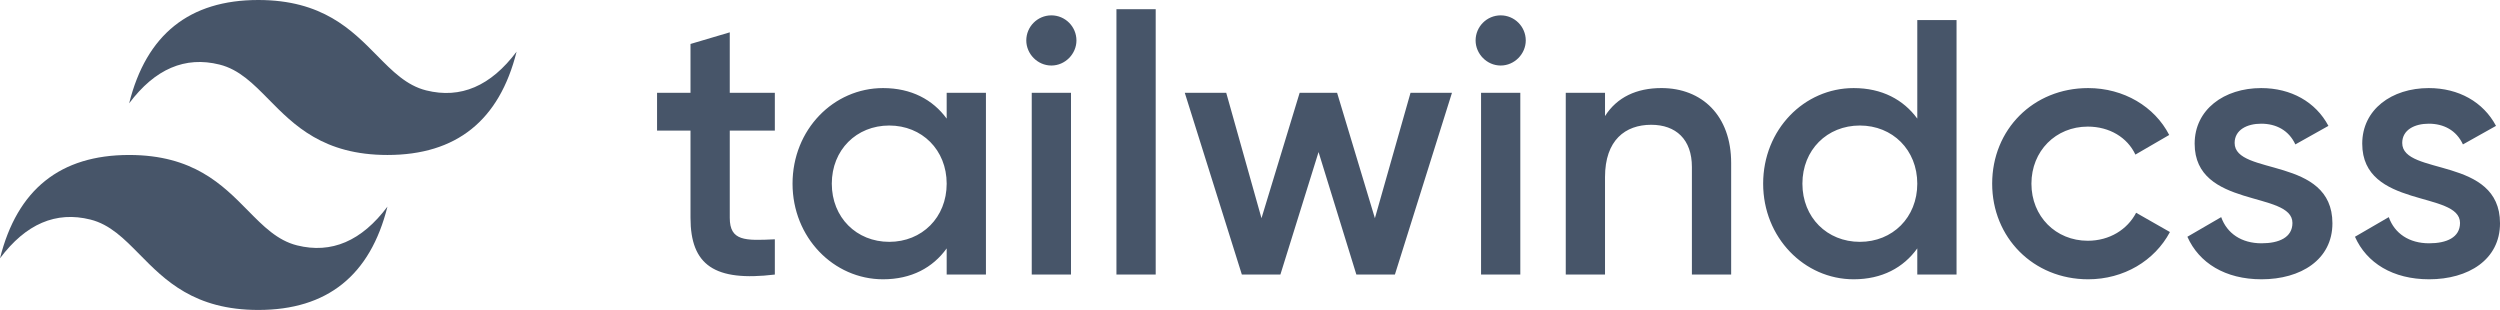
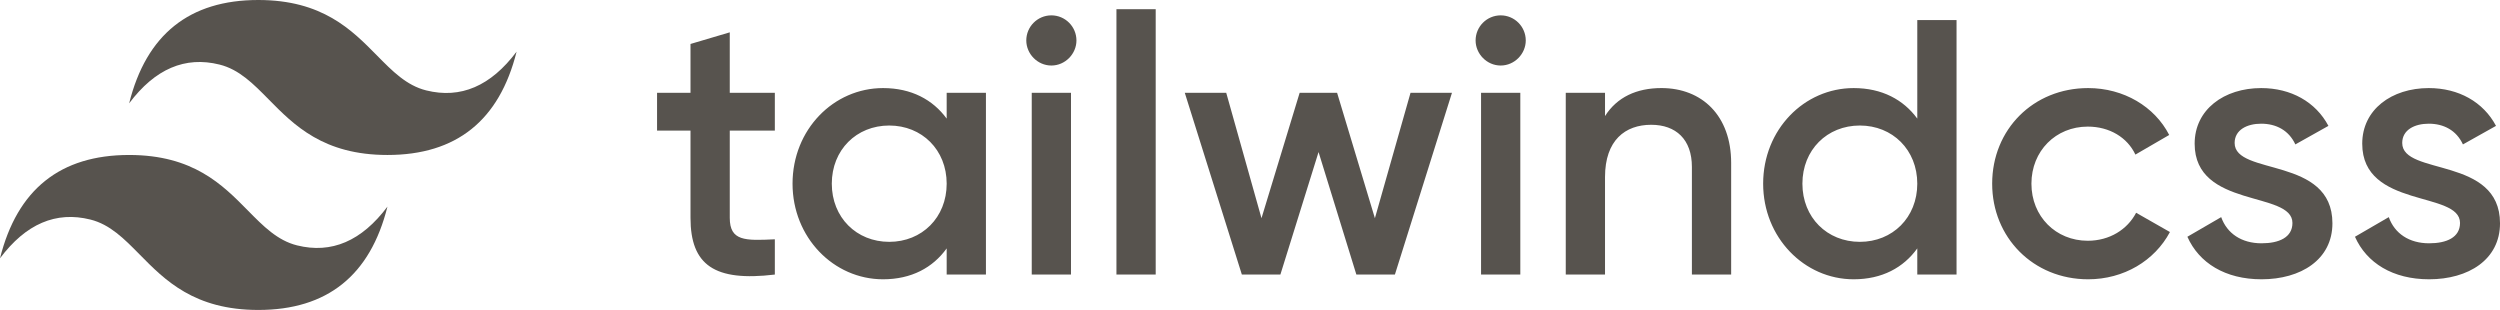
<svg xmlns="http://www.w3.org/2000/svg" width="512" height="63.478">
-   <path d="M52.898 0C38.792 0 29.976 7.053 26.45 21.16c5.29-7.054 11.462-9.699 18.515-7.935 4.024 1.005 6.9 3.926 10.084 7.157 5.186 5.264 11.189 11.357 24.3 11.357 14.106 0 22.922-7.053 26.449-21.16-5.29 7.054-11.462 9.699-18.515 7.935-4.024-1.005-6.9-3.926-10.084-7.157C72.012 6.093 66.01 0 52.898 0zM26.45 31.739c-14.106 0-22.922 7.053-26.449 21.16 5.29-7.054 11.461-9.699 18.514-7.935 4.025 1.007 6.9 3.926 10.084 7.157 5.186 5.264 11.19 11.357 24.3 11.357 14.107 0 22.923-7.053 26.45-21.16-5.29 7.054-11.462 9.699-18.515 7.935-4.024-1.005-6.9-3.926-10.084-7.156-5.186-5.265-11.189-11.358-24.3-11.358z" fill="#475569" />
-   <path d="M158.687 26.747h-9.231v17.868c0 4.765 3.126 4.69 9.231 4.392v7.222c-12.358 1.489-17.272-1.936-17.272-11.614V26.747h-6.85v-7.743h6.85v-10l8.04-2.382v12.382h9.232zm35.192-7.743h8.04V56.23h-8.04v-5.36c-2.83 3.945-7.222 6.328-13.03 6.328-10.124 0-18.537-8.562-18.537-19.58 0-11.093 8.413-19.58 18.538-19.58 5.807 0 10.2 2.382 13.029 6.253zM182.115 49.53c6.7 0 11.764-4.989 11.764-11.912s-5.063-11.912-11.764-11.912-11.763 4.988-11.763 11.912 5.063 11.912 11.763 11.912zm33.205-36.11c-2.83 0-5.137-2.383-5.137-5.138a5.147 5.147 0 0 1 5.137-5.137 5.147 5.147 0 0 1 5.137 5.137c0 2.755-2.308 5.138-5.137 5.138zm-4.02 42.808V19.004h8.04V56.23zm17.346 0V1.881h8.041v54.348zm60.23-37.225h8.487L285.675 56.23h-7.892l-7.743-25.09-7.817 25.09h-7.891l-11.689-37.225h8.487l7.222 25.685 7.817-25.685h7.668l7.743 25.685zm18.464-5.583c-2.83 0-5.137-2.383-5.137-5.138a5.147 5.147 0 0 1 5.137-5.137 5.147 5.147 0 0 1 5.137 5.137c0 2.755-2.308 5.138-5.137 5.138zm-4.02 42.808V19.004h8.04V56.23zm36.926-38.193c8.339 0 14.295 5.659 14.295 15.337v22.856h-8.04V34.192c0-5.658-3.277-8.636-8.34-8.636-5.285 0-9.454 3.127-9.454 10.72V56.23h-8.04V19.004h8.04v4.765c2.457-3.871 6.477-5.733 11.54-5.733zM392.66 4.114h8.04V56.23h-8.04v-5.36c-2.83 3.945-7.222 6.328-13.029 6.328-10.125 0-18.538-8.562-18.538-19.58 0-11.093 8.413-19.58 18.538-19.58 5.807 0 10.2 2.382 13.029 6.253zM380.896 49.53c6.7 0 11.763-4.989 11.763-11.912s-5.063-11.912-11.763-11.912-11.763 4.988-11.763 11.912 5.062 11.912 11.763 11.912zm46.754 7.668c-11.242 0-19.654-8.562-19.654-19.58 0-11.093 8.412-19.58 19.654-19.58 7.296 0 13.625 3.796 16.603 9.603l-6.924 4.02c-1.638-3.498-5.286-5.732-9.753-5.732-6.552 0-11.54 4.988-11.54 11.689s4.988 11.688 11.54 11.688c4.467 0 8.115-2.308 9.902-5.732l6.923 3.945c-3.126 5.882-9.455 9.679-16.75 9.679zm30.003-27.919c0 6.775 20.027 2.68 20.027 16.454 0 7.445-6.477 11.465-14.517 11.465-7.445 0-12.806-3.35-15.188-8.71l6.924-4.021c1.191 3.35 4.169 5.36 8.264 5.36 3.573 0 6.328-1.19 6.328-4.169 0-6.626-20.027-2.903-20.027-16.23 0-6.998 6.03-11.39 13.624-11.39 6.105 0 11.168 2.828 13.773 7.742l-6.774 3.797c-1.34-2.903-3.946-4.244-6.999-4.244-2.903 0-5.435 1.266-5.435 3.946zm34.322 0c0 6.775 20.027 2.68 20.027 16.454 0 7.445-6.477 11.465-14.518 11.465-7.445 0-12.805-3.35-15.188-8.71l6.924-4.021c1.191 3.35 4.17 5.36 8.264 5.36 3.574 0 6.328-1.19 6.328-4.169 0-6.626-20.027-2.903-20.027-16.23 0-6.998 6.03-11.39 13.625-11.39 6.104 0 11.167 2.828 13.773 7.742l-6.775 3.797c-1.34-2.903-3.946-4.244-6.998-4.244-2.904 0-5.435 1.266-5.435 3.946z" fill="#475569" />
+   <path d="M52.898 0C38.792 0 29.976 7.053 26.45 21.16c5.29-7.054 11.462-9.699 18.515-7.935 4.024 1.005 6.9 3.926 10.084 7.157 5.186 5.264 11.189 11.357 24.3 11.357 14.106 0 22.922-7.053 26.449-21.16-5.29 7.054-11.462 9.699-18.515 7.935-4.024-1.005-6.9-3.926-10.084-7.157C72.012 6.093 66.01 0 52.898 0zM26.45 31.739c-14.106 0-22.922 7.053-26.449 21.16 5.29-7.054 11.461-9.699 18.514-7.935 4.025 1.007 6.9 3.926 10.084 7.157 5.186 5.264 11.19 11.357 24.3 11.357 14.107 0 22.923-7.053 26.45-21.16-5.29 7.054-11.462 9.699-18.515 7.935-4.024-1.005-6.9-3.926-10.084-7.156-5.186-5.265-11.189-11.358-24.3-11.358z" fill="rgb(87 83 78 )" />
+   <path d="M158.687 26.747h-9.231v17.868c0 4.765 3.126 4.69 9.231 4.392v7.222c-12.358 1.489-17.272-1.936-17.272-11.614V26.747h-6.85v-7.743h6.85v-10l8.04-2.382v12.382h9.232zm35.192-7.743h8.04V56.23h-8.04v-5.36c-2.83 3.945-7.222 6.328-13.03 6.328-10.124 0-18.537-8.562-18.537-19.58 0-11.093 8.413-19.58 18.538-19.58 5.807 0 10.2 2.382 13.029 6.253zM182.115 49.53c6.7 0 11.764-4.989 11.764-11.912s-5.063-11.912-11.764-11.912-11.763 4.988-11.763 11.912 5.063 11.912 11.763 11.912zm33.205-36.11c-2.83 0-5.137-2.383-5.137-5.138a5.147 5.147 0 0 1 5.137-5.137 5.147 5.147 0 0 1 5.137 5.137c0 2.755-2.308 5.138-5.137 5.138zm-4.02 42.808V19.004h8.04V56.23zm17.346 0V1.881h8.041v54.348zm60.23-37.225h8.487L285.675 56.23h-7.892l-7.743-25.09-7.817 25.09h-7.891l-11.689-37.225h8.487l7.222 25.685 7.817-25.685h7.668l7.743 25.685zm18.464-5.583c-2.83 0-5.137-2.383-5.137-5.138a5.147 5.147 0 0 1 5.137-5.137 5.147 5.147 0 0 1 5.137 5.137c0 2.755-2.308 5.138-5.137 5.138zm-4.02 42.808V19.004h8.04V56.23zm36.926-38.193c8.339 0 14.295 5.659 14.295 15.337v22.856h-8.04V34.192c0-5.658-3.277-8.636-8.34-8.636-5.285 0-9.454 3.127-9.454 10.72V56.23h-8.04V19.004h8.04v4.765c2.457-3.871 6.477-5.733 11.54-5.733zM392.66 4.114h8.04V56.23h-8.04v-5.36c-2.83 3.945-7.222 6.328-13.029 6.328-10.125 0-18.538-8.562-18.538-19.58 0-11.093 8.413-19.58 18.538-19.58 5.807 0 10.2 2.382 13.029 6.253zM380.896 49.53c6.7 0 11.763-4.989 11.763-11.912s-5.063-11.912-11.763-11.912-11.763 4.988-11.763 11.912 5.062 11.912 11.763 11.912zm46.754 7.668c-11.242 0-19.654-8.562-19.654-19.58 0-11.093 8.412-19.58 19.654-19.58 7.296 0 13.625 3.796 16.603 9.603l-6.924 4.02c-1.638-3.498-5.286-5.732-9.753-5.732-6.552 0-11.54 4.988-11.54 11.689s4.988 11.688 11.54 11.688c4.467 0 8.115-2.308 9.902-5.732l6.923 3.945c-3.126 5.882-9.455 9.679-16.75 9.679zm30.003-27.919c0 6.775 20.027 2.68 20.027 16.454 0 7.445-6.477 11.465-14.517 11.465-7.445 0-12.806-3.35-15.188-8.71l6.924-4.021c1.191 3.35 4.169 5.36 8.264 5.36 3.573 0 6.328-1.19 6.328-4.169 0-6.626-20.027-2.903-20.027-16.23 0-6.998 6.03-11.39 13.624-11.39 6.105 0 11.168 2.828 13.773 7.742l-6.774 3.797c-1.34-2.903-3.946-4.244-6.999-4.244-2.903 0-5.435 1.266-5.435 3.946zm34.322 0c0 6.775 20.027 2.68 20.027 16.454 0 7.445-6.477 11.465-14.518 11.465-7.445 0-12.805-3.35-15.188-8.71l6.924-4.021c1.191 3.35 4.17 5.36 8.264 5.36 3.574 0 6.328-1.19 6.328-4.169 0-6.626-20.027-2.903-20.027-16.23 0-6.998 6.03-11.39 13.625-11.39 6.104 0 11.167 2.828 13.773 7.742l-6.775 3.797c-1.34-2.903-3.946-4.244-6.998-4.244-2.904 0-5.435 1.266-5.435 3.946z" fill="rgb(87 83 78 )" />
</svg>
